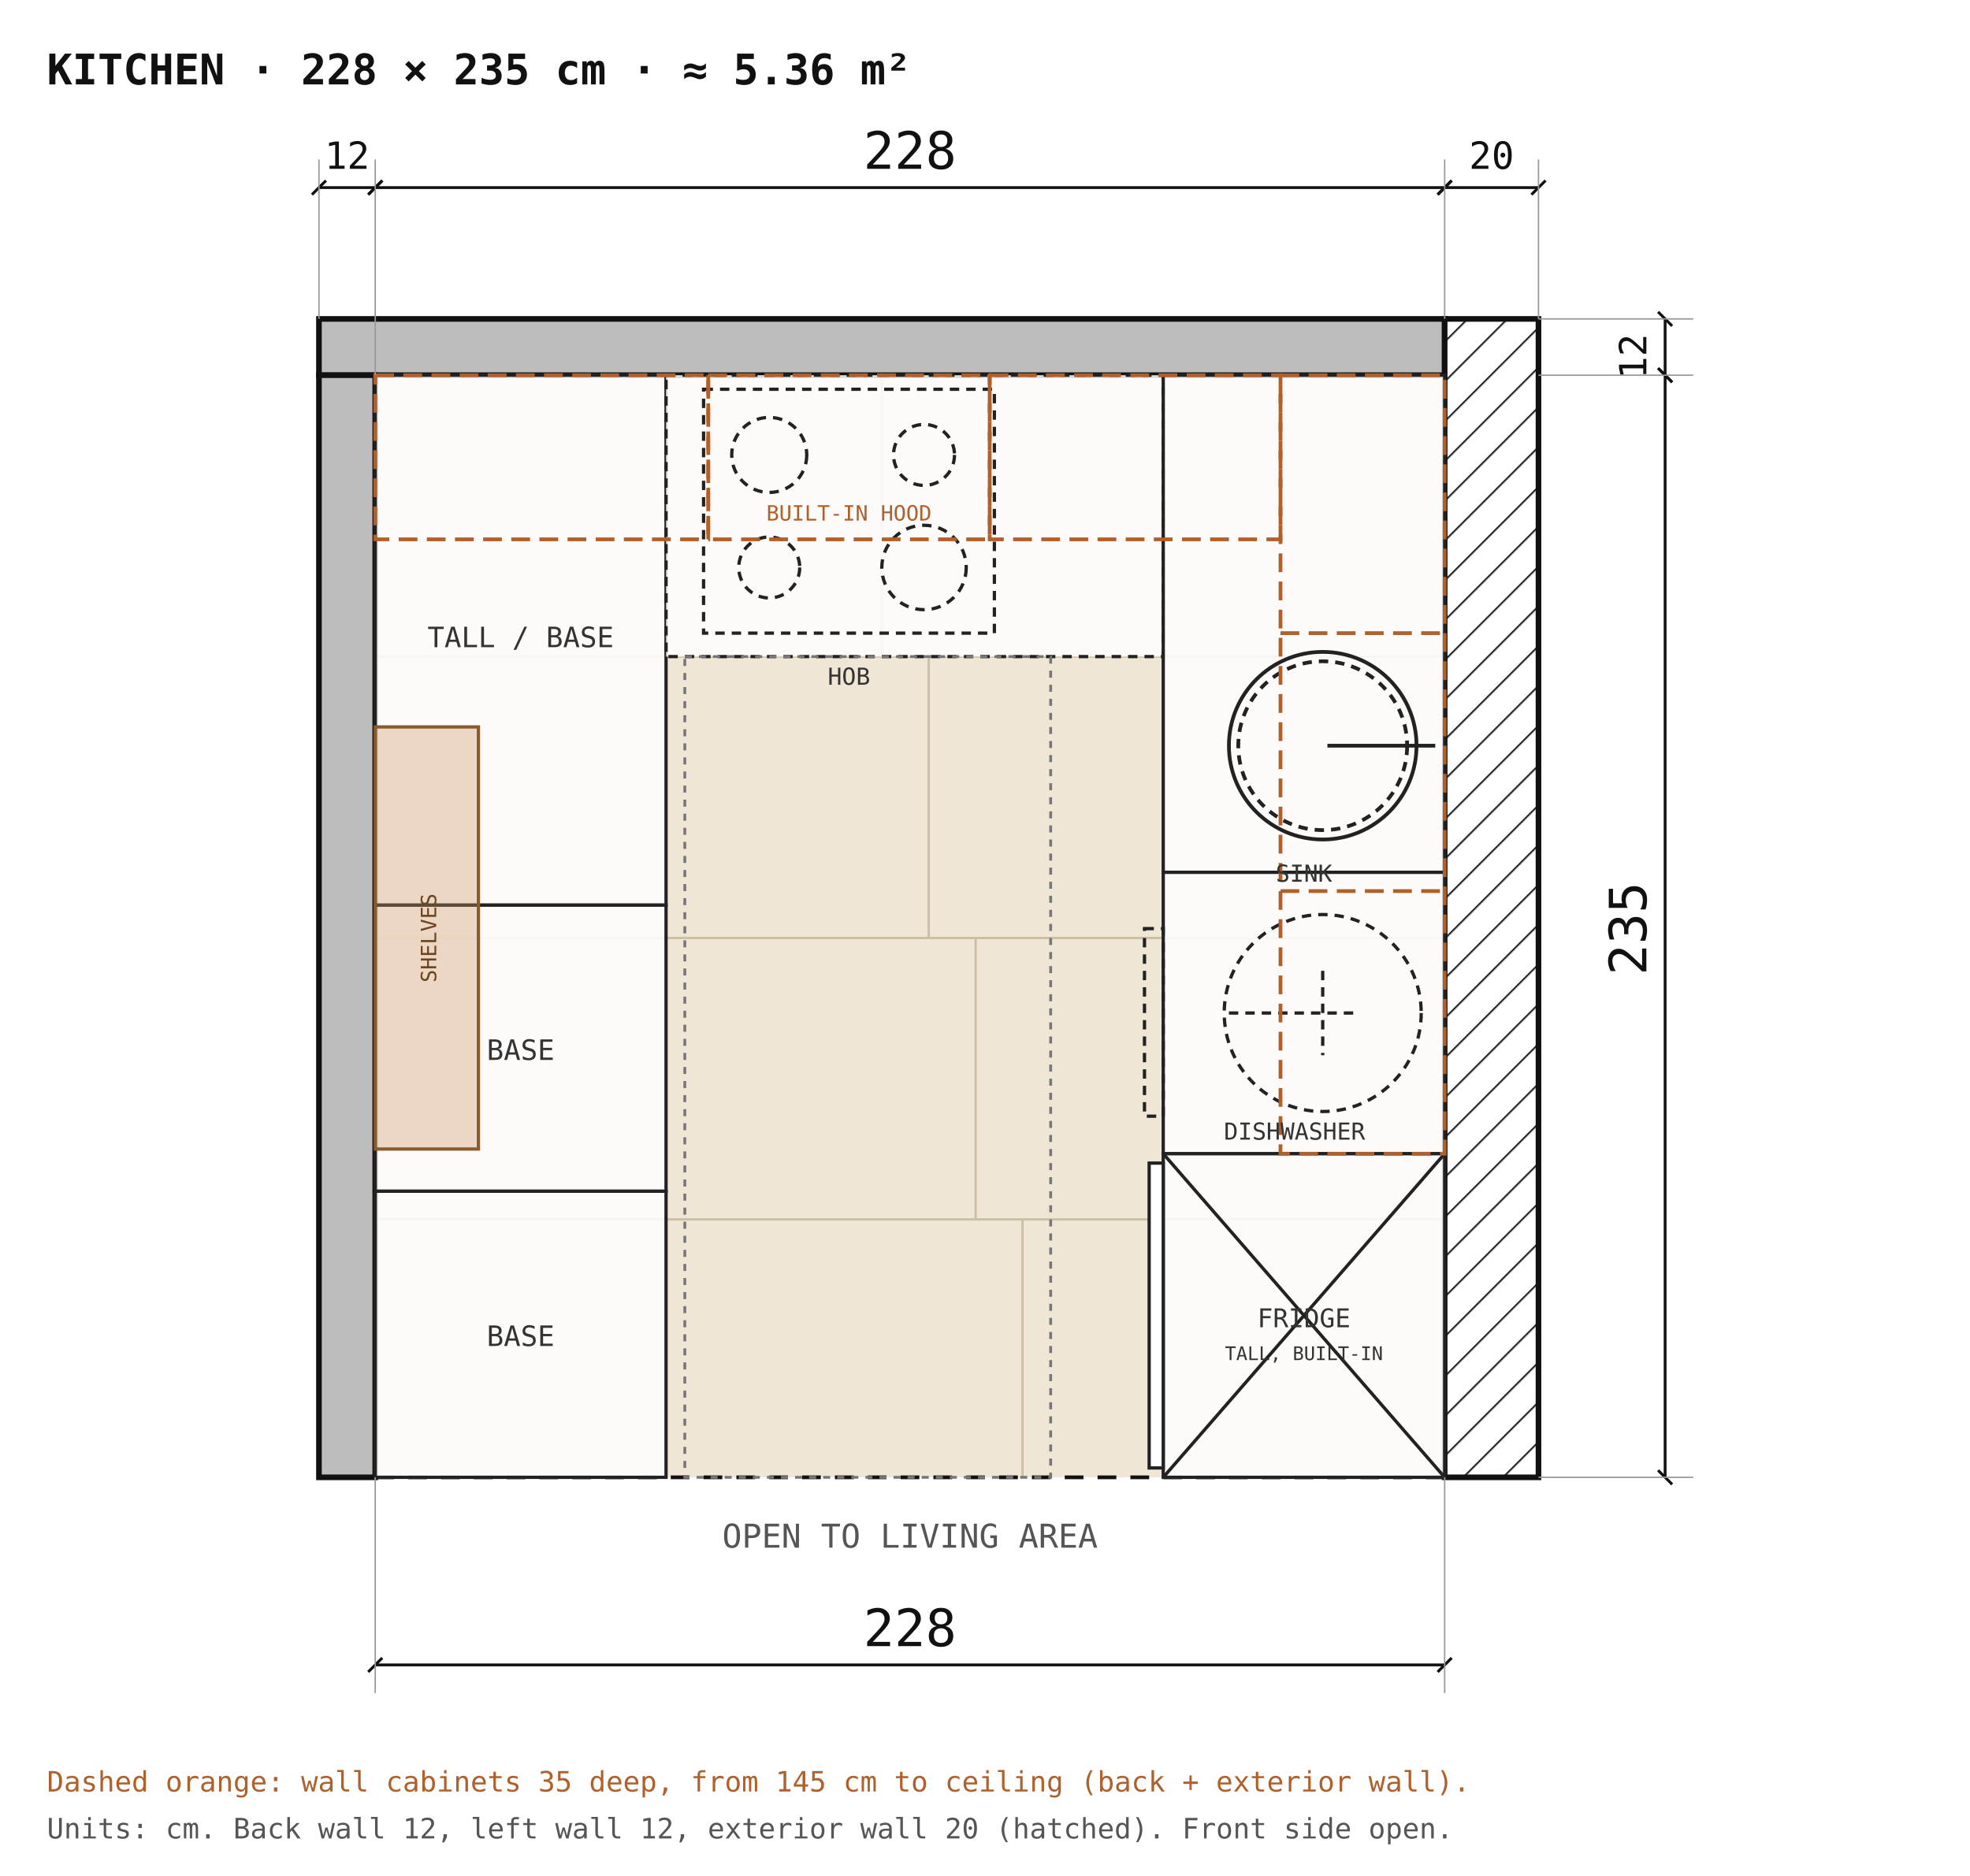
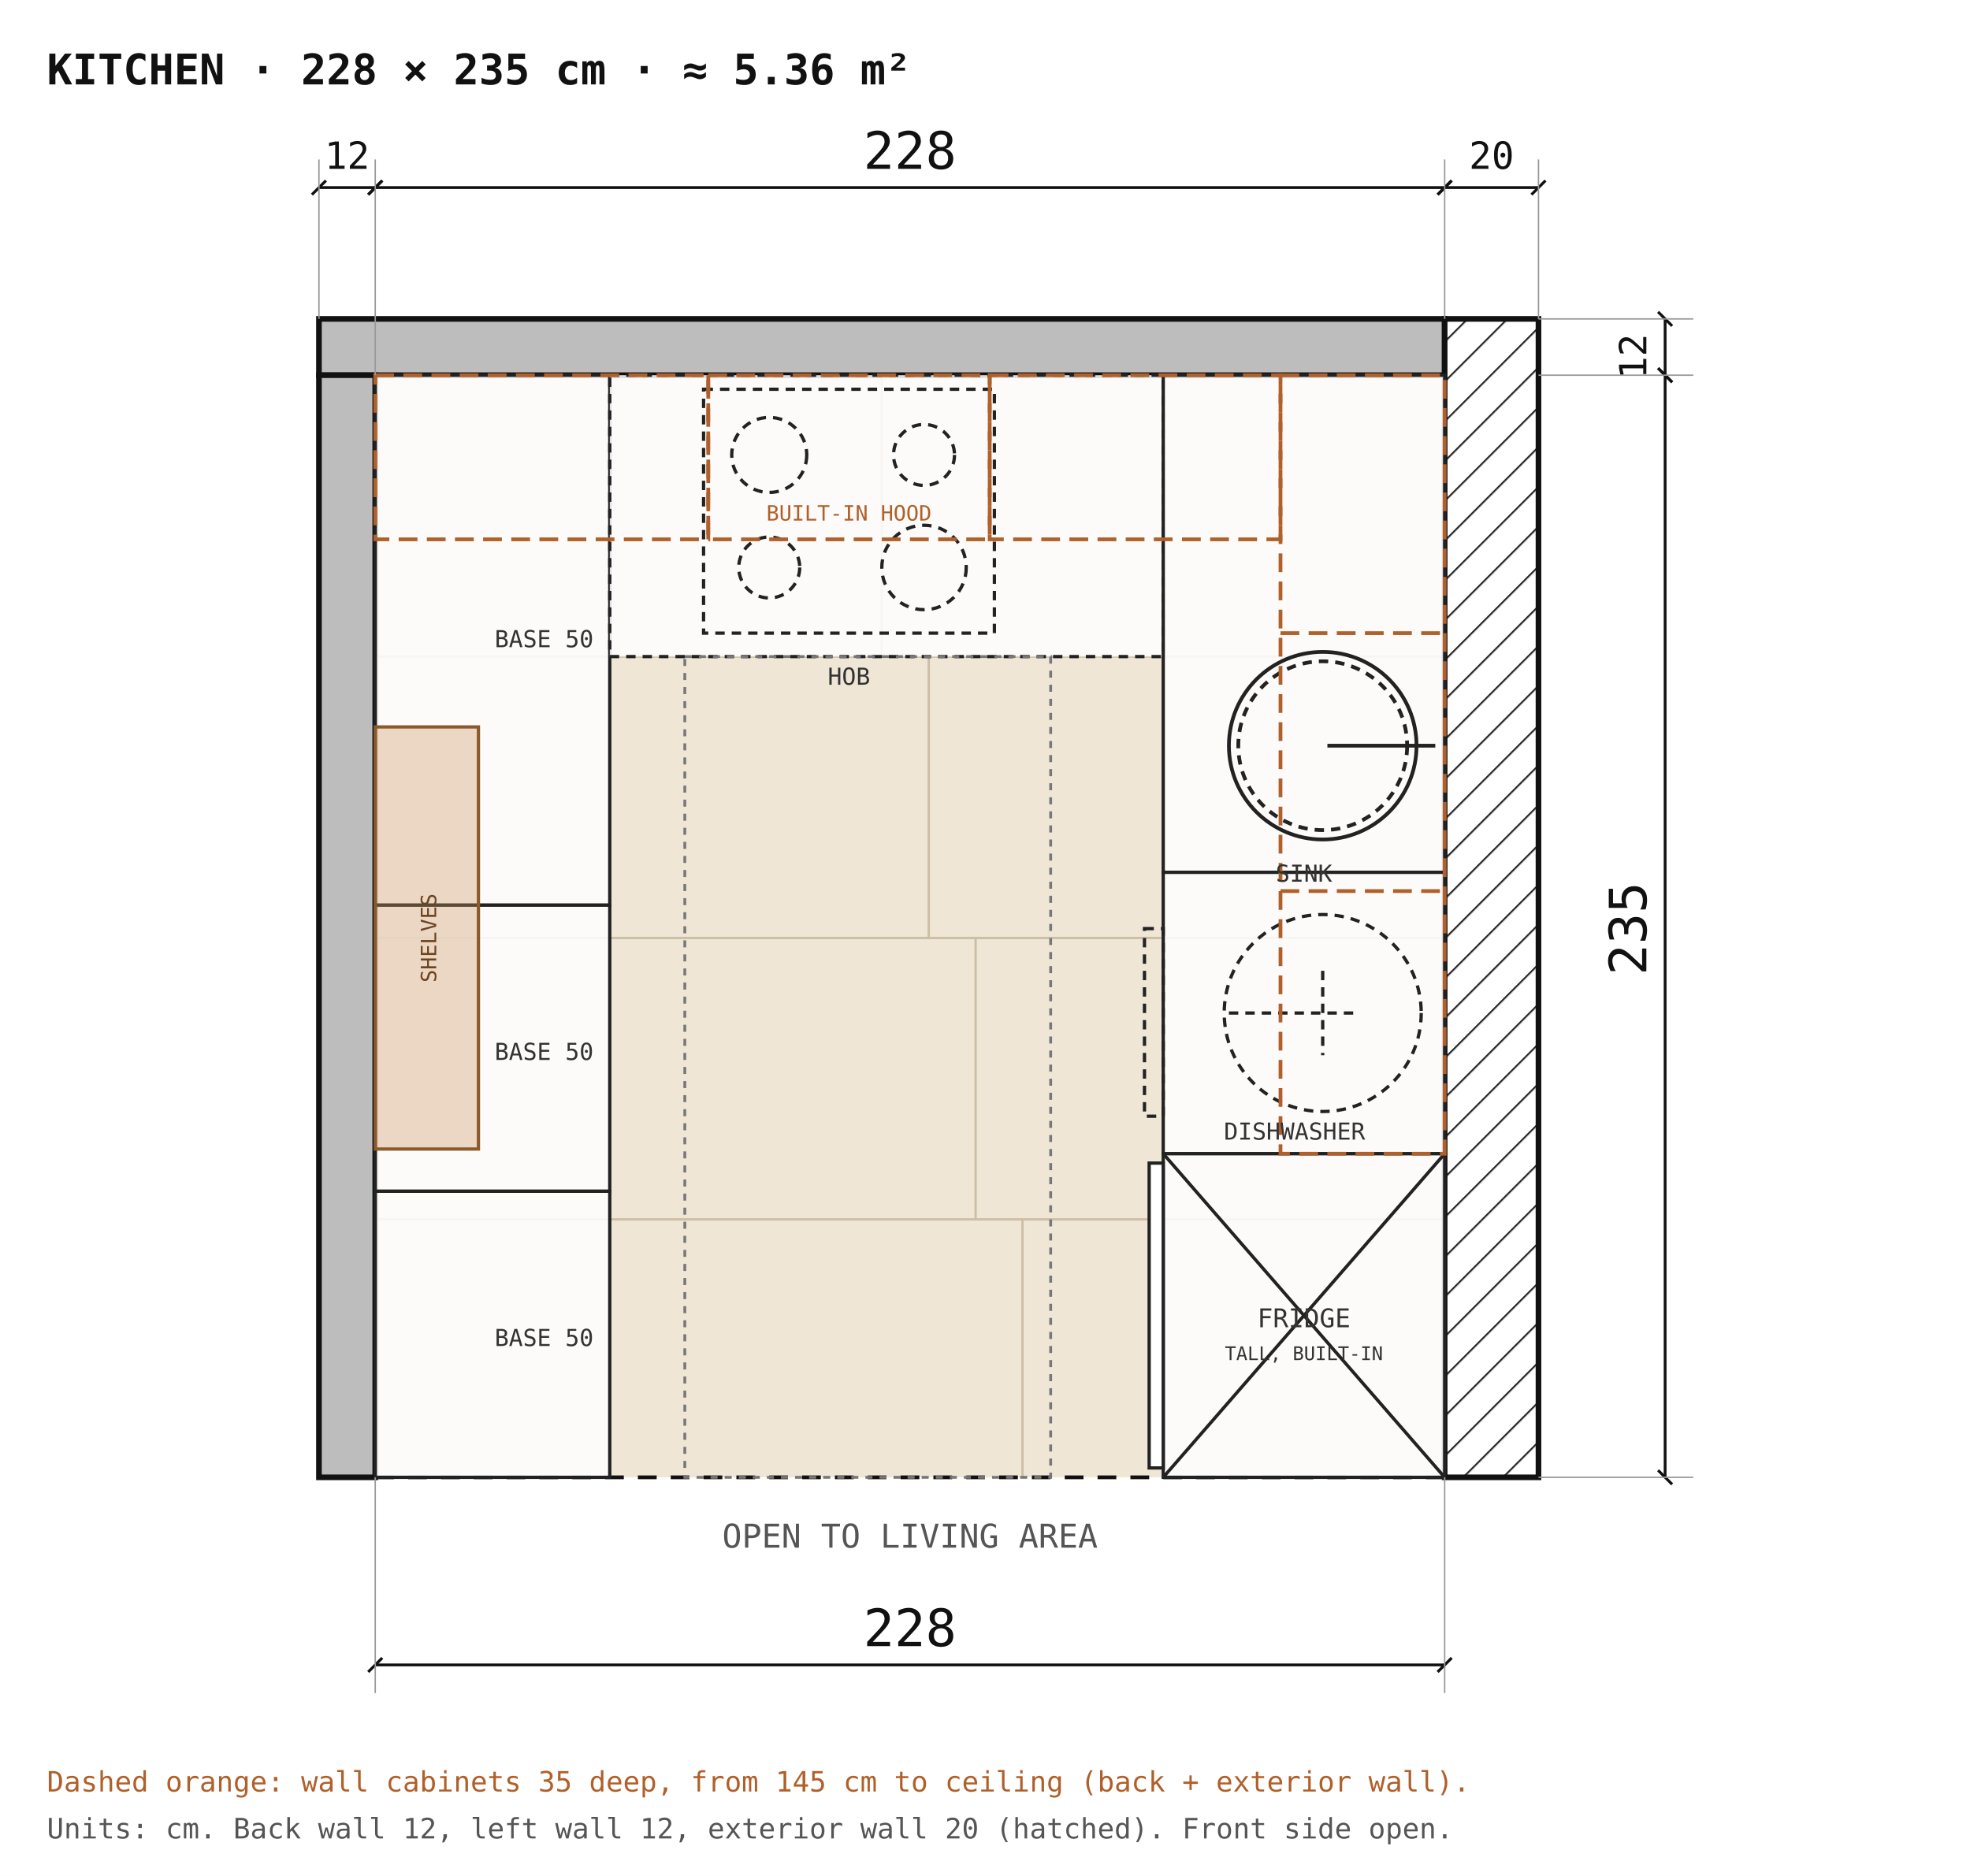
<svg xmlns="http://www.w3.org/2000/svg" viewBox="-80 -80 420 400" width="840" height="800" font-family="'IBM Plex Mono', monospace">
  <defs>
    <pattern id="hatch" width="6" height="6" patternUnits="userSpaceOnUse" patternTransform="rotate(45)">
      <rect width="6" height="6" fill="#ffffff" />
      <line x1="0" y1="0" x2="0" y2="6" stroke="#333" stroke-width="0.8" />
    </pattern>
    <marker id="tick" viewBox="-3 -3 6 6" markerWidth="6" markerHeight="6" orient="auto">
      <line x1="-2.5" y1="2.5" x2="2.5" y2="-2.5" stroke="#111" stroke-width="1" />
    </marker>
  </defs>
  <rect x="-80" y="-80" width="420" height="400" fill="#ffffff" />
  <rect x="0" y="0" width="228" height="235" fill="#efe6d6" />
  <g stroke="#cdbfa5" stroke-width="0.5" fill="none">
    <line x1="0" y1="60" x2="228" y2="60" />
    <line x1="0" y1="120" x2="228" y2="120" />
    <line x1="0" y1="180" x2="228" y2="180" />
    <line x1="108" y1="0" x2="108" y2="60" />
    <line x1="118" y1="60" x2="118" y2="120" />
    <line x1="128" y1="120" x2="128" y2="180" />
    <line x1="138" y1="180" x2="138" y2="235" />
  </g>
  <g stroke="#111" stroke-width="1.2">
    <rect x="-12" y="-12" width="240" height="12" fill="#bdbdbd" />
    <rect x="-12" y="0" width="12" height="235" fill="#bdbdbd" />
    <rect x="228" y="-12" width="20" height="247" fill="url(#hatch)" />
  </g>
  <line x1="0" y1="235" x2="228" y2="235" stroke="#111" stroke-width="0.8" stroke-dasharray="4 3" />
  <text x="114" y="250" font-size="7" text-anchor="middle" fill="#555">OPEN TO LIVING AREA</text>
  <g fill="#ffffff" fill-opacity="0.85" stroke="#222" stroke-width="0.7">
-     <rect x="0" y="0" width="62" height="113" />
-     <rect x="0" y="113" width="62" height="61" />
-     <rect x="0" y="174" width="62" height="61" />
-     <rect x="62" y="0" width="106" height="60" stroke-dasharray="2 1.5" />
+     <rect x="0" y="0" width="50" height="113" />
+     <rect x="0" y="113" width="50" height="61" />
+     <rect x="0" y="174" width="50" height="61" />
+     <rect x="50" y="0" width="118" height="60" stroke-dasharray="2 1.5" />
    <rect x="168" y="0" width="60" height="106" />
    <rect x="168" y="106" width="60" height="60" />
    <rect x="168" y="166" width="60" height="69" />
  </g>
  <g fill="none" stroke="#222" stroke-width="0.7" stroke-dasharray="2 1.5">
    <rect x="70" y="3" width="62" height="52" />
    <circle cx="84" cy="17" r="8" />
    <circle cx="117" cy="17" r="6.5" />
    <circle cx="84" cy="41" r="6.5" />
    <circle cx="117" cy="41" r="9" />
  </g>
  <g fill="none" stroke="#222" stroke-width="0.8">
    <circle cx="202" cy="79" r="20" />
    <circle cx="202" cy="79" r="18" stroke-dasharray="2 1.5" />
    <line x1="203" y1="79" x2="226" y2="79" />
  </g>
  <g fill="none" stroke="#222" stroke-width="0.7" stroke-dasharray="2 1.5">
    <circle cx="202" cy="136" r="21" />
    <line x1="182" y1="136" x2="209" y2="136" />
    <line x1="202" y1="127" x2="202" y2="145" />
    <rect x="164" y="118" width="4" height="40" />
  </g>
  <g fill="none" stroke="#222" stroke-width="0.7">
    <line x1="168" y1="166" x2="228" y2="235" />
    <line x1="228" y1="166" x2="168" y2="235" />
    <rect x="165" y="168" width="3" height="65" fill="#fff" />
  </g>
  <rect x="66" y="60" width="78" height="175" fill="none" stroke="#777" stroke-width="0.6" stroke-dasharray="1.5 1.5" />
  <g fill="none" stroke="#b0602a" stroke-width="0.8" stroke-dasharray="4 2">
    <rect x="0" y="0" width="71" height="35" />
    <rect x="71" y="0" width="60" height="35" />
    <rect x="131" y="0" width="62" height="35" />
    <rect x="193" y="0" width="35" height="166" />
    <line x1="193" y1="55" x2="228" y2="55" />
    <line x1="193" y1="110" x2="228" y2="110" />
  </g>
  <rect x="0" y="75" width="22" height="90" fill="#c9955e" fill-opacity="0.35" stroke="#8a5a2b" stroke-width="0.7" />
  <text x="11" y="122" font-size="4.5" fill="#6b4420" text-anchor="middle" transform="rotate(-90 11 120)">SHELVES</text>
  <text x="101" y="31" font-size="4.5" fill="#b0602a" text-anchor="middle">BUILT-IN HOOD</text>
  <g font-size="6" fill="#333" text-anchor="middle">
-     <text x="31" y="58">TALL / BASE</text>
-     <text x="31" y="146">BASE</text>
-     <text x="31" y="207">BASE</text>
+     <text x="36" font-size="5" y="58">BASE 50</text>
+     <text x="36" font-size="5" y="146">BASE 50</text>
+     <text x="36" font-size="5" y="207">BASE 50</text>
    <text x="101" y="66" font-size="5">HOB</text>
    <text x="198" y="108" font-size="5">SINK</text>
    <text x="196" y="163" font-size="5">DISHWASHER</text>
    <text x="198" y="203" font-size="5.5">FRIDGE</text>
    <text x="198" y="210" font-size="4">TALL, BUILT-IN</text>
  </g>
  <g stroke="#111" stroke-width="0.6" marker-start="url(#tick)" marker-end="url(#tick)">
    <line x1="0" y1="-40" x2="228" y2="-40" />
    <line x1="228" y1="-40" x2="248" y2="-40" />
    <line x1="-12" y1="-40" x2="0" y2="-40" />
    <line x1="275" y1="0" x2="275" y2="235" />
    <line x1="275" y1="-12" x2="275" y2="0" />
    <line x1="0" y1="275" x2="228" y2="275" />
  </g>
  <g stroke="#999" stroke-width="0.3">
    <line x1="-12" y1="-12" x2="-12" y2="-46" />
    <line x1="0" y1="0" x2="0" y2="-46" />
    <line x1="228" y1="-12" x2="228" y2="-46" />
    <line x1="248" y1="-12" x2="248" y2="-46" />
    <line x1="248" y1="0" x2="281" y2="0" />
    <line x1="248" y1="235" x2="281" y2="235" />
    <line x1="248" y1="-12" x2="281" y2="-12" />
    <line x1="0" y1="235" x2="0" y2="281" />
    <line x1="228" y1="235" x2="228" y2="281" />
  </g>
  <g font-size="11" fill="#111" text-anchor="middle">
    <text x="114" y="-44">228</text>
    <text x="238" y="-44" font-size="8">20</text>
    <text x="-6" y="-44" font-size="8">12</text>
    <text x="114" y="271">228</text>
    <text x="0" y="0" transform="translate(271 118) rotate(-90)">235</text>
    <text x="0" y="0" font-size="8" transform="translate(271 -4) rotate(-90)">12</text>
  </g>
  <text x="-70" y="-62" font-size="9" fill="#111" font-weight="bold">KITCHEN · 228 × 235 cm · ≈ 5.36 m²</text>
  <text x="-70" y="312" font-size="6" fill="#555">Units: cm. Back wall 12, left wall 12, exterior wall 20 (hatched). Front side open.</text>
  <text x="-70" y="302" font-size="6" fill="#b0602a">Dashed orange: wall cabinets 35 deep, from 145 cm to ceiling (back + exterior wall).</text>
</svg>
